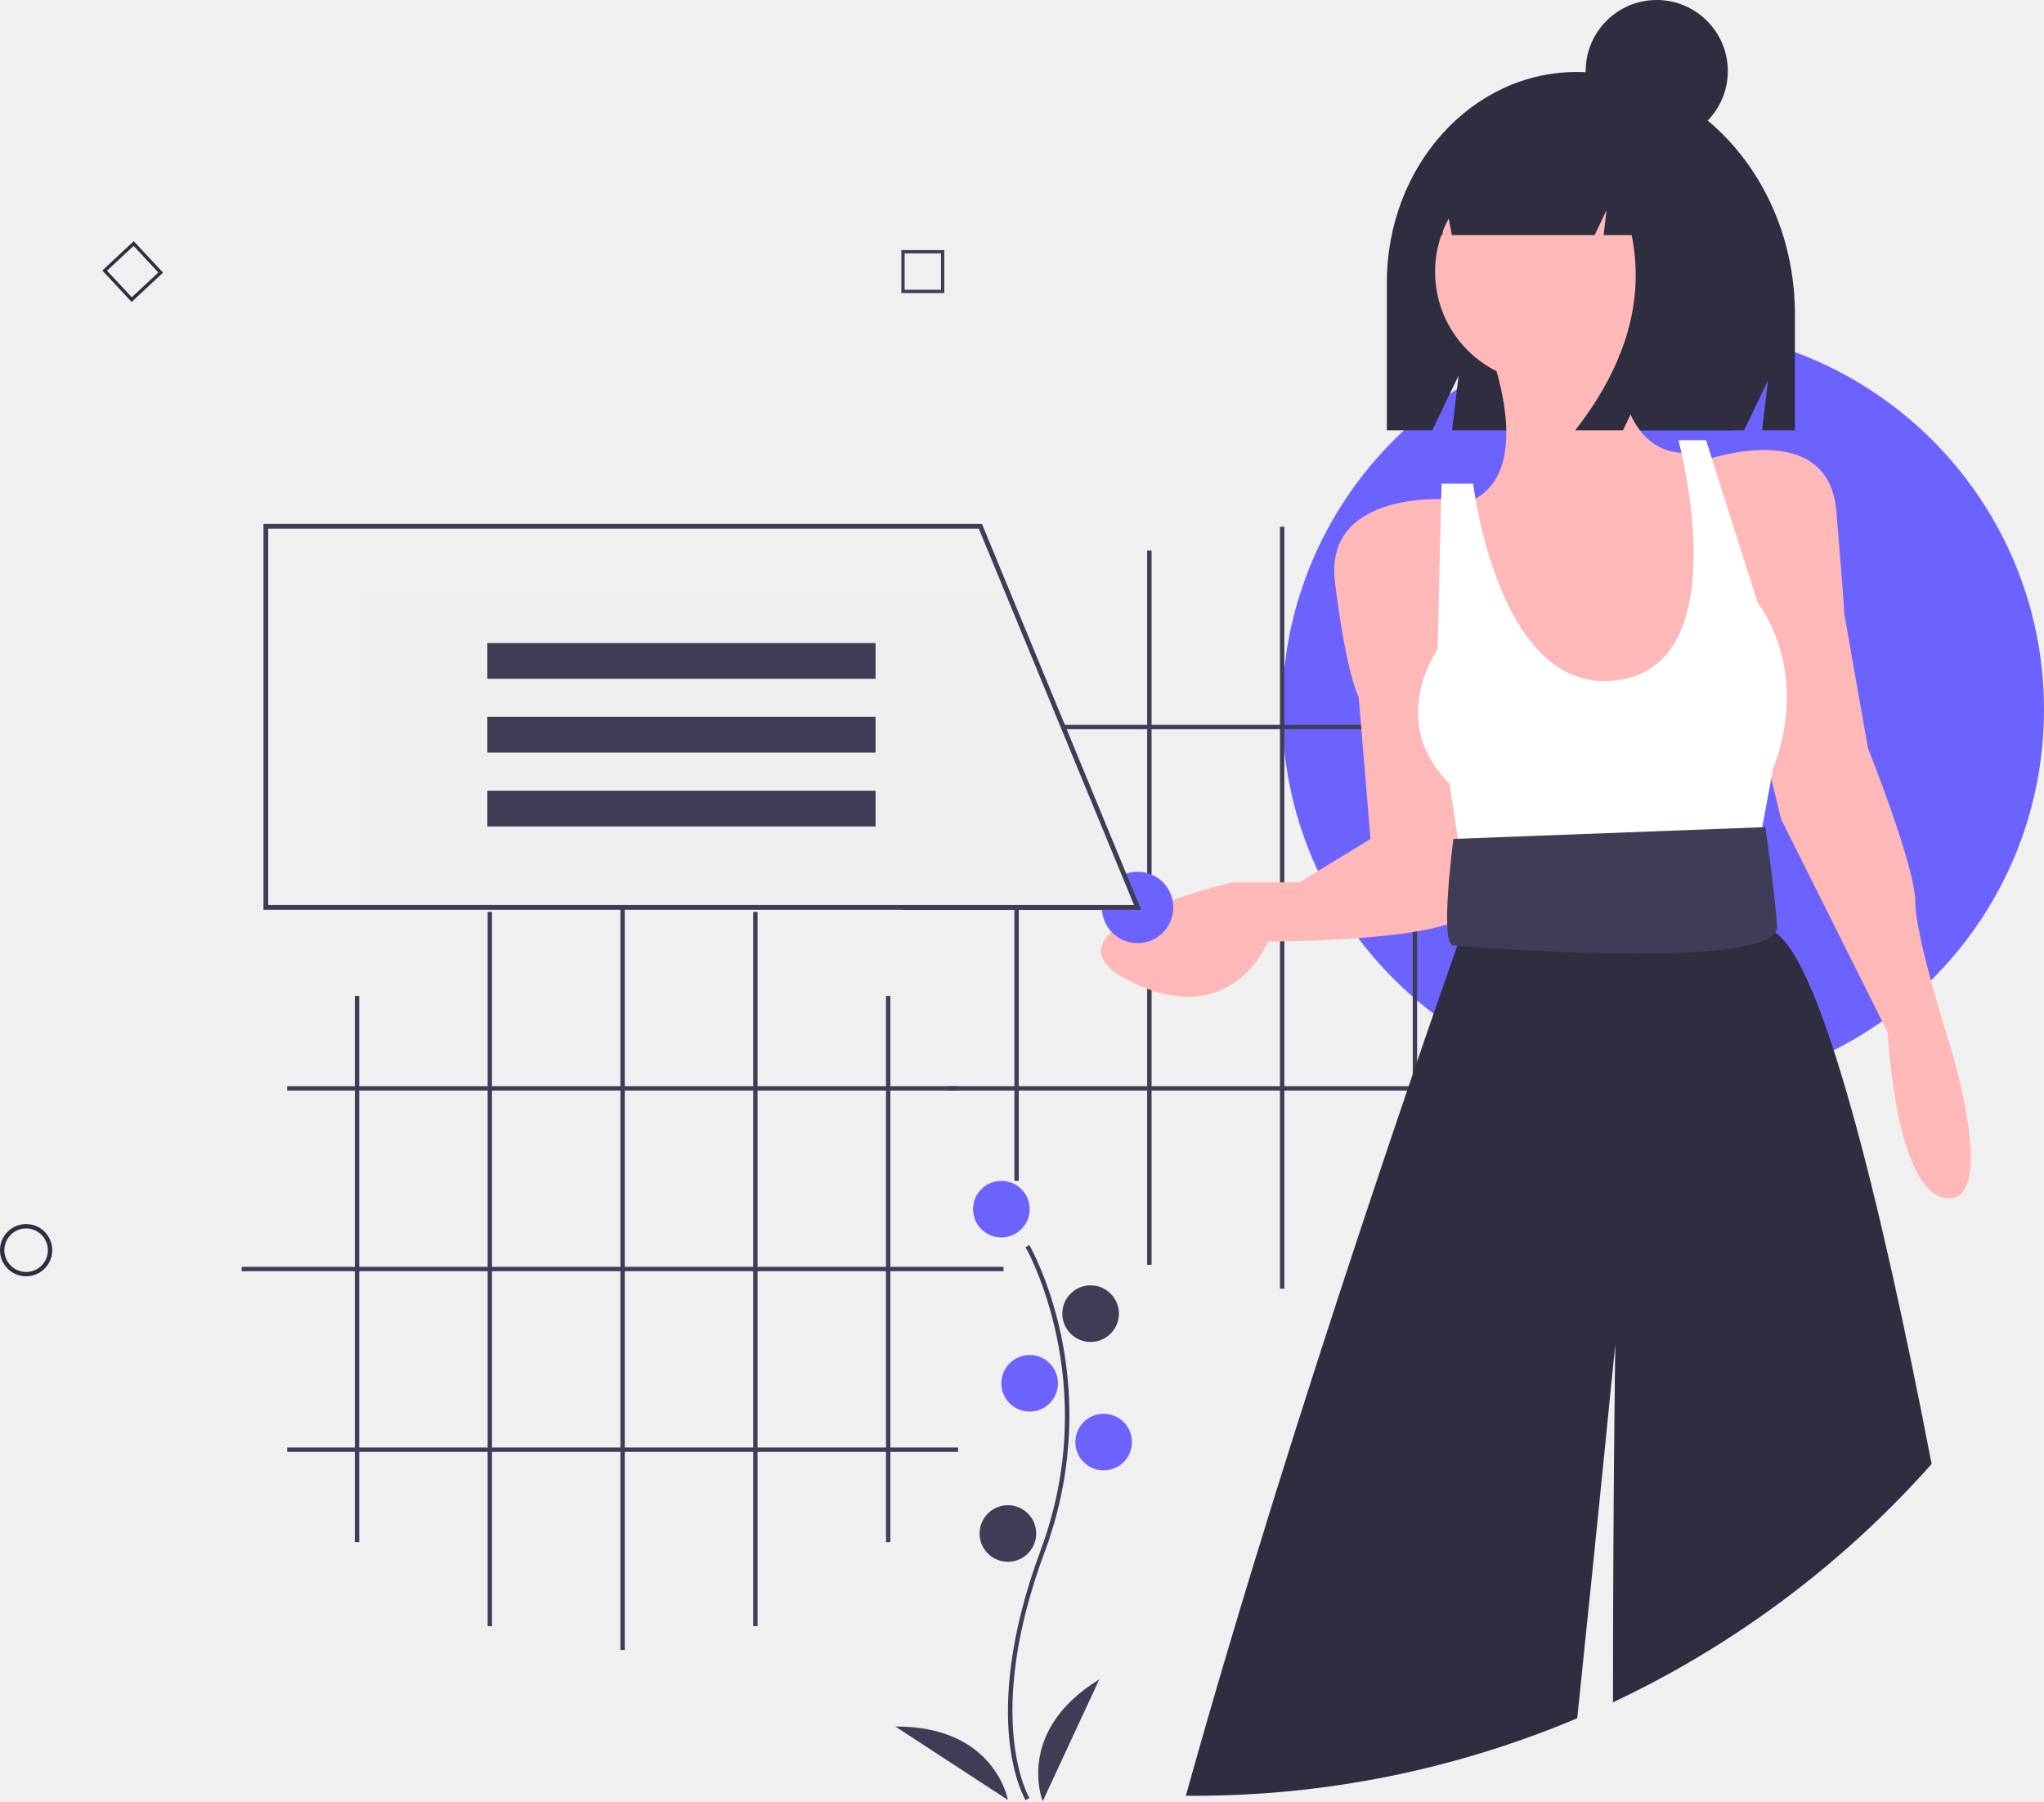
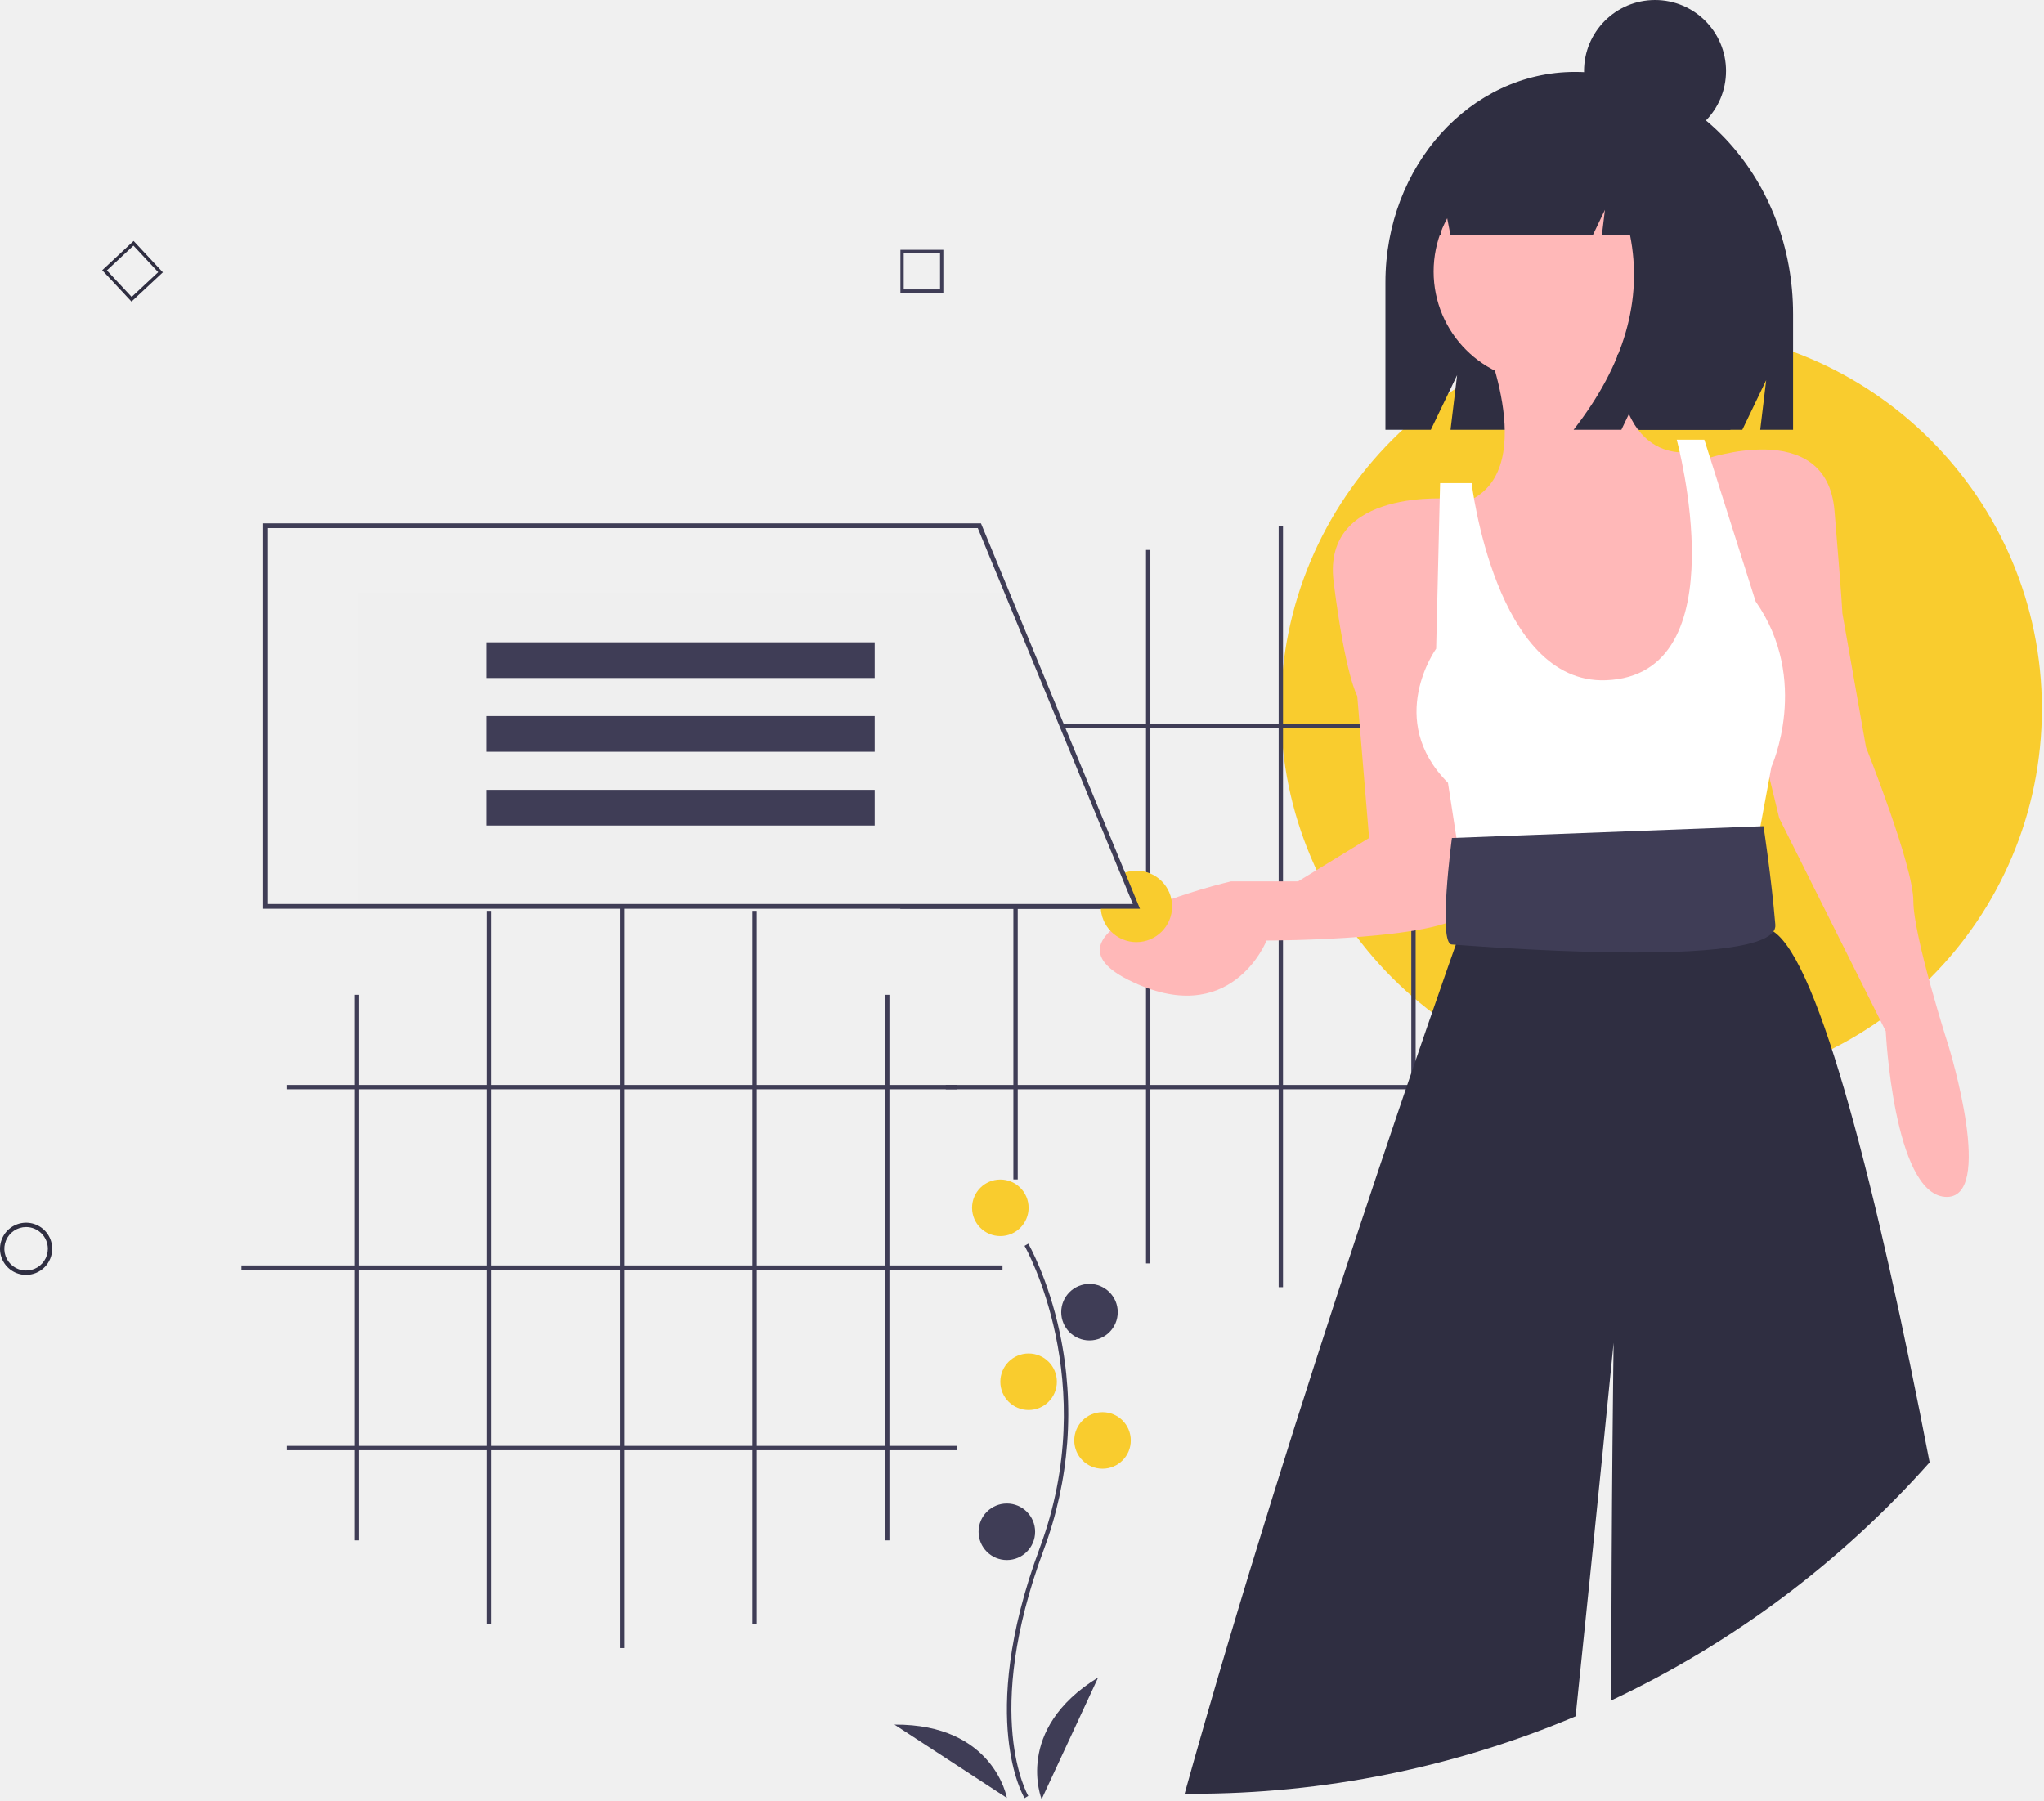
- <svg xmlns="http://www.w3.org/2000/svg" id="e28f841e-1350-4768-a008-2029cc8c67c6" data-name="Layer 1" width="939.033" height="827.5" viewBox="0 0 939.033 827.5">
-   <path d="M601.663,863.271c-.229-.375-5.641-9.41-7.517-28.172-1.721-17.213-.614-46.227,14.433-86.698,28.506-76.671-6.569-138.533-6.928-139.149l1.73-1.004c.091.156,9.142,15.929,14.488,41.044a179.061,179.061,0,0,1-7.416,99.807c-28.457,76.54-7.301,112.773-7.084,113.131Z" transform="translate(-130.4833 -36.25)" fill="#3f3d56" />
-   <circle cx="460.033" cy="555.5" r="13" fill="#6c63ff" />
-   <circle cx="501.033" cy="603.5" r="13" fill="#3f3d56" />
-   <circle cx="473.033" cy="635.5" r="13" fill="#6c63ff" />
-   <circle cx="507.033" cy="662.5" r="13" fill="#6c63ff" />
-   <circle cx="463.033" cy="704.5" r="13" fill="#3f3d56" />
-   <path d="M609.517,863.75s-13-32,26-56Z" transform="translate(-130.4833 -36.25)" fill="#3f3d56" />
-   <path d="M593.529,863.17s-5.916-34.029-51.709-33.738Z" transform="translate(-130.4833 -36.25)" fill="#3f3d56" />
-   <rect x="163.033" y="457.54" width="2" height="250.92" fill="#3f3d56" />
-   <rect x="224.033" y="418.93" width="2" height="328.14" fill="#3f3d56" />
-   <rect x="285.033" y="408" width="2" height="350" fill="#3f3d56" />
-   <rect x="346.033" y="418.93" width="2" height="328.14" fill="#3f3d56" />
-   <rect x="407.033" y="457.54" width="2" height="250.92" fill="#3f3d56" />
-   <rect x="131.933" y="499" width="308.2" height="2" fill="#3f3d56" />
-   <rect x="111.033" y="582" width="350" height="2" fill="#3f3d56" />
-   <rect x="131.933" y="665" width="308.2" height="2" fill="#3f3d56" />
-   <circle cx="764.033" cy="326" r="175" fill="#6c63ff" />
-   <rect x="466.033" y="291.54" width="2" height="250.92" fill="#3f3d56" />
-   <rect x="527.033" y="252.93" width="2" height="328.14" fill="#3f3d56" />
-   <rect x="588.033" y="242" width="2" height="350" fill="#3f3d56" />
-   <rect x="649.033" y="252.93" width="2" height="328.14" fill="#3f3d56" />
-   <rect x="710.033" y="291.54" width="2" height="250.92" fill="#3f3d56" />
-   <rect x="434.933" y="333" width="308.2" height="2" fill="#3f3d56" />
-   <rect x="414.033" y="416" width="350" height="2" fill="#3f3d56" />
-   <rect x="434.933" y="499" width="308.2" height="2" fill="#3f3d56" />
-   <path d="M854.782,69.328h-0c-48.139,0-87.164,43.309-87.164,96.733v67.876h20.876l12.086-25.149-3.021,25.149H931.738l10.987-22.862-2.747,22.862h15.107V180.642C955.086,119.165,910.178,69.328,854.782,69.328Z" transform="translate(-130.4833 -36.25)" fill="#2f2e41" />
-   <path d="M812.708,191.323s27.206,63.48-9.069,76.176l36.274,119.706,61.667-3.627,16.324-39.902-3.627-59.853-5.441-39.902s-38.088,9.069-34.461-58.039Z" transform="translate(-130.4833 -36.25)" fill="#ffb8b8" />
-   <path d="M798.198,265.686s-59.853-5.441-54.412,38.088,10.882,52.598,10.882,52.598l5.441,65.294-32.647,19.951H696.63s-94.314,21.765-47.157,45.343,63.48-18.137,63.48-18.137,87.059,0,92.5-14.51S798.198,265.686,798.198,265.686Z" transform="translate(-130.4833 -36.25)" fill="#ffb8b8" />
-   <path d="M914.277,247.549s56.225-19.951,59.853,23.578,3.627,47.157,3.627,47.157l10.882,61.667s21.765,54.412,21.765,70.735,16.324,67.108,16.324,67.108,21.765,70.735-1.814,68.922S997.708,510.539,997.708,510.539l-48.971-97.941-14.51-59.853Z" transform="translate(-130.4833 -36.25)" fill="#ffb8b8" />
-   <path d="M807.267,258.431H792.757l-1.814,76.176s-23.578,32.647,5.441,61.667l7.255,47.157L936.041,437.99l9.069-48.971s18.137-39.902-7.255-76.176l-23.578-74.363H901.581s29.405,108.421-32.647,110.637C818.149,350.931,807.267,258.431,807.267,258.431Z" transform="translate(-130.4833 -36.25)" fill="#fff" />
-   <path d="M1017.887,708.83a455.424,455.424,0,0,1-146.38,109.47c-.02-90.76,1.05-164.48,1.05-164.48s-7.7,77.9-17.48,171.81a452.43,452.43,0,0,1-176.56,35.62c-1.08,0-2.16,0-3.24-.02,49.9-179.3,122.69-384.8,124.7-390.47a1.264,1.264,0,0,0,.04-.12l4.39-14.64,1.87-6.23,1.96-6.53,2.66-8.88,117.89-3.62,3.3,7.41,11.21,25.23a9.733,9.733,0,0,1,2.75,1.29C967.267,478.6,994.017,584.92,1017.887,708.83Z" transform="translate(-130.4833 -36.25)" fill="#2f2e41" />
-   <path d="M941.483,416.225,798.198,421.666s-6.539,48.971,0,48.971c1.814,0,150.539,12.696,148.725-9.069S941.483,416.225,941.483,416.225Z" transform="translate(-130.4833 -36.25)" fill="#3f3d56" />
-   <circle cx="710.257" cy="124.885" r="50.962" fill="#ffb8b8" />
-   <path d="M879.562,95.975C870.81,84.706,857.902,77.568,843.492,77.568h-1.711c-32.995,0-59.742,29.857-59.742,66.687v0h11.056l1.785-13.59,2.618,13.59h65.571l5.494-11.498-1.373,11.498h12.9q9.029,44.841-25.947,89.682H876.116l10.987-22.995-2.747,22.995h41.888l8.24-52.89C934.485,141.438,911.471,107.85,879.562,95.975Z" transform="translate(-130.4833 -36.25)" fill="#2f2e41" />
-   <circle cx="761.122" cy="32.647" r="32.647" fill="#2f2e41" />
-   <circle cx="522.62" cy="416.88" r="16.414" fill="#6c63ff" />
-   <polygon points="522.62 416.88 164.803 416.88 164.803 272.44 462.437 272.44 522.62 416.88" fill="#efefef" />
-   <path d="M654.738,454.224H251.517v-177.267h330.099l.279.677ZM253.705,452.035h397.763L580.151,279.145H253.705Z" transform="translate(-130.4833 -36.25)" fill="#3f3d56" />
-   <rect x="223.892" y="295.419" width="178.361" height="16.414" fill="#3f3d56" />
-   <rect x="223.892" y="329.34" width="178.361" height="16.414" fill="#3f3d56" />
-   <rect x="223.892" y="363.262" width="178.361" height="16.414" fill="#3f3d56" />
-   <path d="M142.483,622.596a12,12,0,1,1,12-12A12.014,12.014,0,0,1,142.483,622.596Zm0-22a10,10,0,1,0,10,10A10.011,10.011,0,0,0,142.483,600.596Z" transform="translate(-130.4833 -36.25)" fill="#2f2e41" />
-   <path d="M564.311,170.886H544.57V151.145h19.741Zm-18.223-1.519h16.704v-16.704H546.088Z" transform="translate(-130.4833 -36.25)" fill="#3f3d56" />
-   <path d="M190.955,174.966l-13.465-14.436,14.436-13.465L205.391,161.501ZM179.636,160.605l11.394,12.215,12.215-11.394L191.851,149.211Z" transform="translate(-130.4833 -36.25)" fill="#2f2e41" />
+ <svg xmlns="http://www.w3.org/2000/svg" width="940" height="828" viewBox="0 0 940 828" fill="none">
+   <g clip-path="url(#clip0)">
+     <path d="M471.18 827.021C470.95 826.646 465.539 817.611 463.663 798.85C461.943 781.637 463.049 752.623 478.096 712.151C506.602 635.48 471.527 573.618 471.168 573.002L472.899 571.998C472.99 572.154 482.04 587.927 487.387 613.042C494.452 646.34 491.879 680.961 479.971 712.849C451.514 789.389 472.67 825.622 472.887 825.979L471.18 827.021Z" fill="#3F3D56" />
+     <path d="M460.033 568.5C467.213 568.5 473.033 562.68 473.033 555.5C473.033 548.32 467.213 542.5 460.033 542.5C452.854 542.5 447.033 548.32 447.033 555.5C447.033 562.68 452.854 568.5 460.033 568.5Z" fill="#F9CC2E" />
+     <path d="M501.033 616.5C508.213 616.5 514.033 610.68 514.033 603.5C514.033 596.32 508.213 590.5 501.033 590.5C493.854 590.5 488.033 596.32 488.033 603.5C488.033 610.68 493.854 616.5 501.033 616.5Z" fill="#3F3D56" />
+     <path d="M473.033 648.5C480.213 648.5 486.033 642.68 486.033 635.5C486.033 628.32 480.213 622.5 473.033 622.5C465.854 622.5 460.033 628.32 460.033 635.5C460.033 642.68 465.854 648.5 473.033 648.5Z" fill="#F9CC2E" />
+     <path d="M507.033 675.5C514.213 675.5 520.033 669.68 520.033 662.5C520.033 655.32 514.213 649.5 507.033 649.5C499.854 649.5 494.033 655.32 494.033 662.5C494.033 669.68 499.854 675.5 507.033 675.5Z" fill="#F9CC2E" />
+     <path d="M463.033 717.5C470.213 717.5 476.033 711.68 476.033 704.5C476.033 697.32 470.213 691.5 463.033 691.5C455.854 691.5 450.033 697.32 450.033 704.5C450.033 711.68 455.854 717.5 463.033 717.5Z" fill="#3F3D56" />
+     <path d="M479.033 827.5C479.033 827.5 466.033 795.5 505.033 771.5L479.033 827.5Z" fill="#3F3D56" />
+     <path d="M463.045 826.92C463.045 826.92 457.129 792.89 411.337 793.182L463.045 826.92Z" fill="#3F3D56" />
+     <path d="M165.033 457.54H163.033V708.46H165.033V457.54Z" fill="#3F3D56" />
+     <path d="M226.033 418.93H224.033V747.07H226.033V418.93Z" fill="#3F3D56" />
+     <path d="M287.033 408H285.033V758H287.033V408Z" fill="#3F3D56" />
+     <path d="M348.033 418.93H346.033V747.07H348.033V418.93Z" fill="#3F3D56" />
+     <path d="M409.033 457.54H407.033V708.46H409.033V457.54Z" fill="#3F3D56" />
+     <path d="M440.133 499H131.933V501H440.133V499Z" fill="#3F3D56" />
+     <path d="M461.033 582H111.033V584H461.033V582Z" fill="#3F3D56" />
+     <path d="M440.133 665H131.933V667H440.133V665Z" fill="#3F3D56" />
+     <path d="M764.033 501C860.683 501 939.033 422.65 939.033 326C939.033 229.35 860.683 151 764.033 151C667.384 151 589.033 229.35 589.033 326C589.033 422.65 667.384 501 764.033 501Z" fill="#F9CC2E" />
+     <path d="M468.033 291.54H466.033V542.46H468.033V291.54Z" fill="#3F3D56" />
+     <path d="M529.033 252.93H527.033V581.07H529.033V252.93Z" fill="#3F3D56" />
+     <path d="M590.033 242H588.033V592H590.033V242Z" fill="#3F3D56" />
+     <path d="M651.033 252.93H649.033V581.07H651.033V252.93Z" fill="#3F3D56" />
+     <path d="M712.033 291.54H710.033V542.46H712.033V291.54Z" fill="#3F3D56" />
+     <path d="M743.133 333H434.933V335H743.133V333Z" fill="#3F3D56" />
+     <path d="M764.033 416H414.033V418H764.033V416Z" fill="#3F3D56" />
+     <path d="M743.133 499H434.933V501H743.133V499Z" fill="#3F3D56" />
+     <path d="M724.299 33.078H724.299C676.16 33.078 637.135 76.387 637.135 129.811V197.687H658.01L670.096 172.539L667.075 197.687H801.255L812.242 174.825L809.495 197.687H824.602V144.392C824.602 82.915 779.695 33.078 724.299 33.078Z" fill="#2F2E41" />
+     <path d="M682.225 155.073C682.225 155.073 709.431 218.554 673.156 231.25L709.431 350.956L771.097 347.328L787.421 307.426L783.794 247.573L778.352 207.671C778.352 207.671 740.264 216.74 743.892 149.632L682.225 155.073Z" fill="#FFB8B8" />
+     <path d="M667.715 229.436C667.715 229.436 607.862 223.995 613.303 267.524C618.745 311.054 624.186 320.122 624.186 320.122L629.627 385.416L596.98 405.367H566.147C566.147 405.367 471.833 427.132 518.99 450.711C566.147 474.289 582.47 432.573 582.47 432.573C582.47 432.573 669.529 432.573 674.97 418.064C680.411 403.554 667.715 229.436 667.715 229.436Z" fill="#FFB8B8" />
+     <path d="M783.794 211.299C783.794 211.299 840.019 191.348 843.646 234.877C847.274 278.407 847.274 282.034 847.274 282.034L858.156 343.701C858.156 343.701 879.921 398.113 879.921 414.436C879.921 430.76 896.244 481.544 896.244 481.544C896.244 481.544 918.009 552.279 894.431 550.465C870.852 548.652 867.225 474.289 867.225 474.289L818.254 376.348L803.744 316.495L783.794 211.299Z" fill="#FFB8B8" />
+     <path d="M676.784 222.181H662.274L660.46 298.358C660.46 298.358 636.882 331.005 665.901 360.024L673.156 407.181L805.558 401.74L814.627 352.769C814.627 352.769 832.764 312.868 807.372 276.593L783.794 202.23H771.097C771.097 202.23 800.503 310.651 738.45 312.867C687.666 314.681 676.784 222.181 676.784 222.181Z" fill="white" />
+     <path d="M887.403 672.58C846.509 718.587 796.713 755.827 741.023 782.05C741.003 691.29 742.073 617.57 742.073 617.57C742.073 617.57 734.373 695.47 724.593 789.38C668.722 812.967 608.679 825.08 548.033 825C546.953 825 545.873 825 544.793 824.98C594.693 645.68 667.483 440.18 669.493 434.51C669.509 434.471 669.522 434.431 669.533 434.39L673.923 419.75L675.793 413.52L677.753 406.99L680.413 398.11L798.303 394.49L801.603 401.9L812.813 427.13C813.792 427.413 814.72 427.849 815.563 428.42C836.783 442.35 863.533 548.67 887.403 672.58Z" fill="#2F2E41" />
+     <path d="M810.999 379.975L667.715 385.416C667.715 385.416 661.176 434.387 667.715 434.387C669.529 434.387 818.254 447.083 816.441 425.318C814.627 403.554 810.999 379.975 810.999 379.975Z" fill="#3F3D56" />
+     <path d="M710.257 175.847C738.403 175.847 761.219 153.03 761.219 124.885C761.219 96.74 738.403 73.924 710.257 73.924C682.112 73.924 659.296 96.74 659.296 124.885C659.296 153.03 682.112 175.847 710.257 175.847Z" fill="#FFB8B8" />
+     <path d="M749.078 59.725C740.327 48.456 727.419 41.318 713.009 41.318H711.298C678.303 41.318 651.555 71.175 651.555 108.005V108.005H662.611L664.397 94.415L667.014 108.005H732.585L738.079 96.507L736.705 108.005H749.605C755.624 137.899 746.976 167.793 723.658 197.687H745.633L756.62 174.692L753.873 197.687H795.761L804.001 144.798C804.001 105.188 780.987 71.6 749.078 59.725Z" fill="#2F2E41" />
+     <path d="M761.122 65.294C779.152 65.294 793.769 50.678 793.769 32.647C793.769 14.617 779.152 0 761.122 0C743.091 0 728.475 14.617 728.475 32.647C728.475 50.678 743.091 65.294 761.122 65.294Z" fill="#2F2E41" />
+     <path d="M522.62 433.293C531.685 433.293 539.033 425.945 539.033 416.88C539.033 407.815 531.685 400.466 522.62 400.466C513.555 400.466 506.206 407.815 506.206 416.88C506.206 425.945 513.555 433.293 522.62 433.293Z" fill="#F9CC2E" />
+     <path d="M522.62 416.88H164.803V272.44H462.437L522.62 416.88Z" fill="#EFEFEF" />
+     <path d="M524.255 417.974H121.033V240.707H451.132L451.411 241.384L524.255 417.974ZM123.222 415.785H520.985L449.667 242.895H123.222V415.785Z" fill="#3F3D56" />
+     <path d="M402.253 295.419H223.892V311.832H402.253V295.419Z" fill="#3F3D56" />
+     <path d="M402.253 329.34H223.892V345.754H402.253V329.34Z" fill="#3F3D56" />
+     <path d="M402.253 363.262H223.892V379.675H402.253V363.262Z" fill="#3F3D56" />
+     <path d="M12 586.346C9.627 586.346 7.307 585.642 5.333 584.324C3.36 583.005 1.822 581.131 0.913 578.938C0.005 576.746 -0.232 574.333 0.231 572.005C0.694 569.677 1.837 567.539 3.515 565.861C5.193 564.183 7.331 563.04 9.659 562.577C11.987 562.114 14.399 562.351 16.592 563.26C18.785 564.168 20.659 565.706 21.978 567.679C23.296 569.653 24 571.973 24 574.346C23.996 577.528 22.731 580.578 20.481 582.827C18.232 585.077 15.181 586.343 12 586.346V586.346ZM12 564.346C10.022 564.346 8.089 564.933 6.444 566.031C4.8 567.13 3.518 568.692 2.761 570.519C2.004 572.347 1.806 574.357 2.192 576.297C2.578 578.237 3.53 580.019 4.929 581.417C6.327 582.816 8.109 583.768 10.049 584.154C11.989 584.54 14 584.342 15.827 583.585C17.654 582.828 19.216 581.546 20.315 579.902C21.413 578.257 22 576.324 22 574.346C21.997 571.695 20.942 569.153 19.068 567.278C17.193 565.404 14.651 564.349 12 564.346V564.346Z" fill="#2F2E41" />
+     <path d="M433.828 134.636H414.086V114.895H433.828V134.636ZM415.605 133.117H432.309V116.413H415.605V133.117Z" fill="#3F3D56" />
+     <path d="M60.471 138.716L47.006 124.28L61.443 110.815L74.908 125.251L60.471 138.716ZM49.153 124.355L60.546 136.57L72.761 125.176L61.368 112.961L49.153 124.355Z" fill="#2F2E41" />
+   </g>
+   <defs>
+     <clipPath id="clip0">
+       <rect width="939.033" height="827.5" fill="white" />
+     </clipPath>
+   </defs>
</svg>
